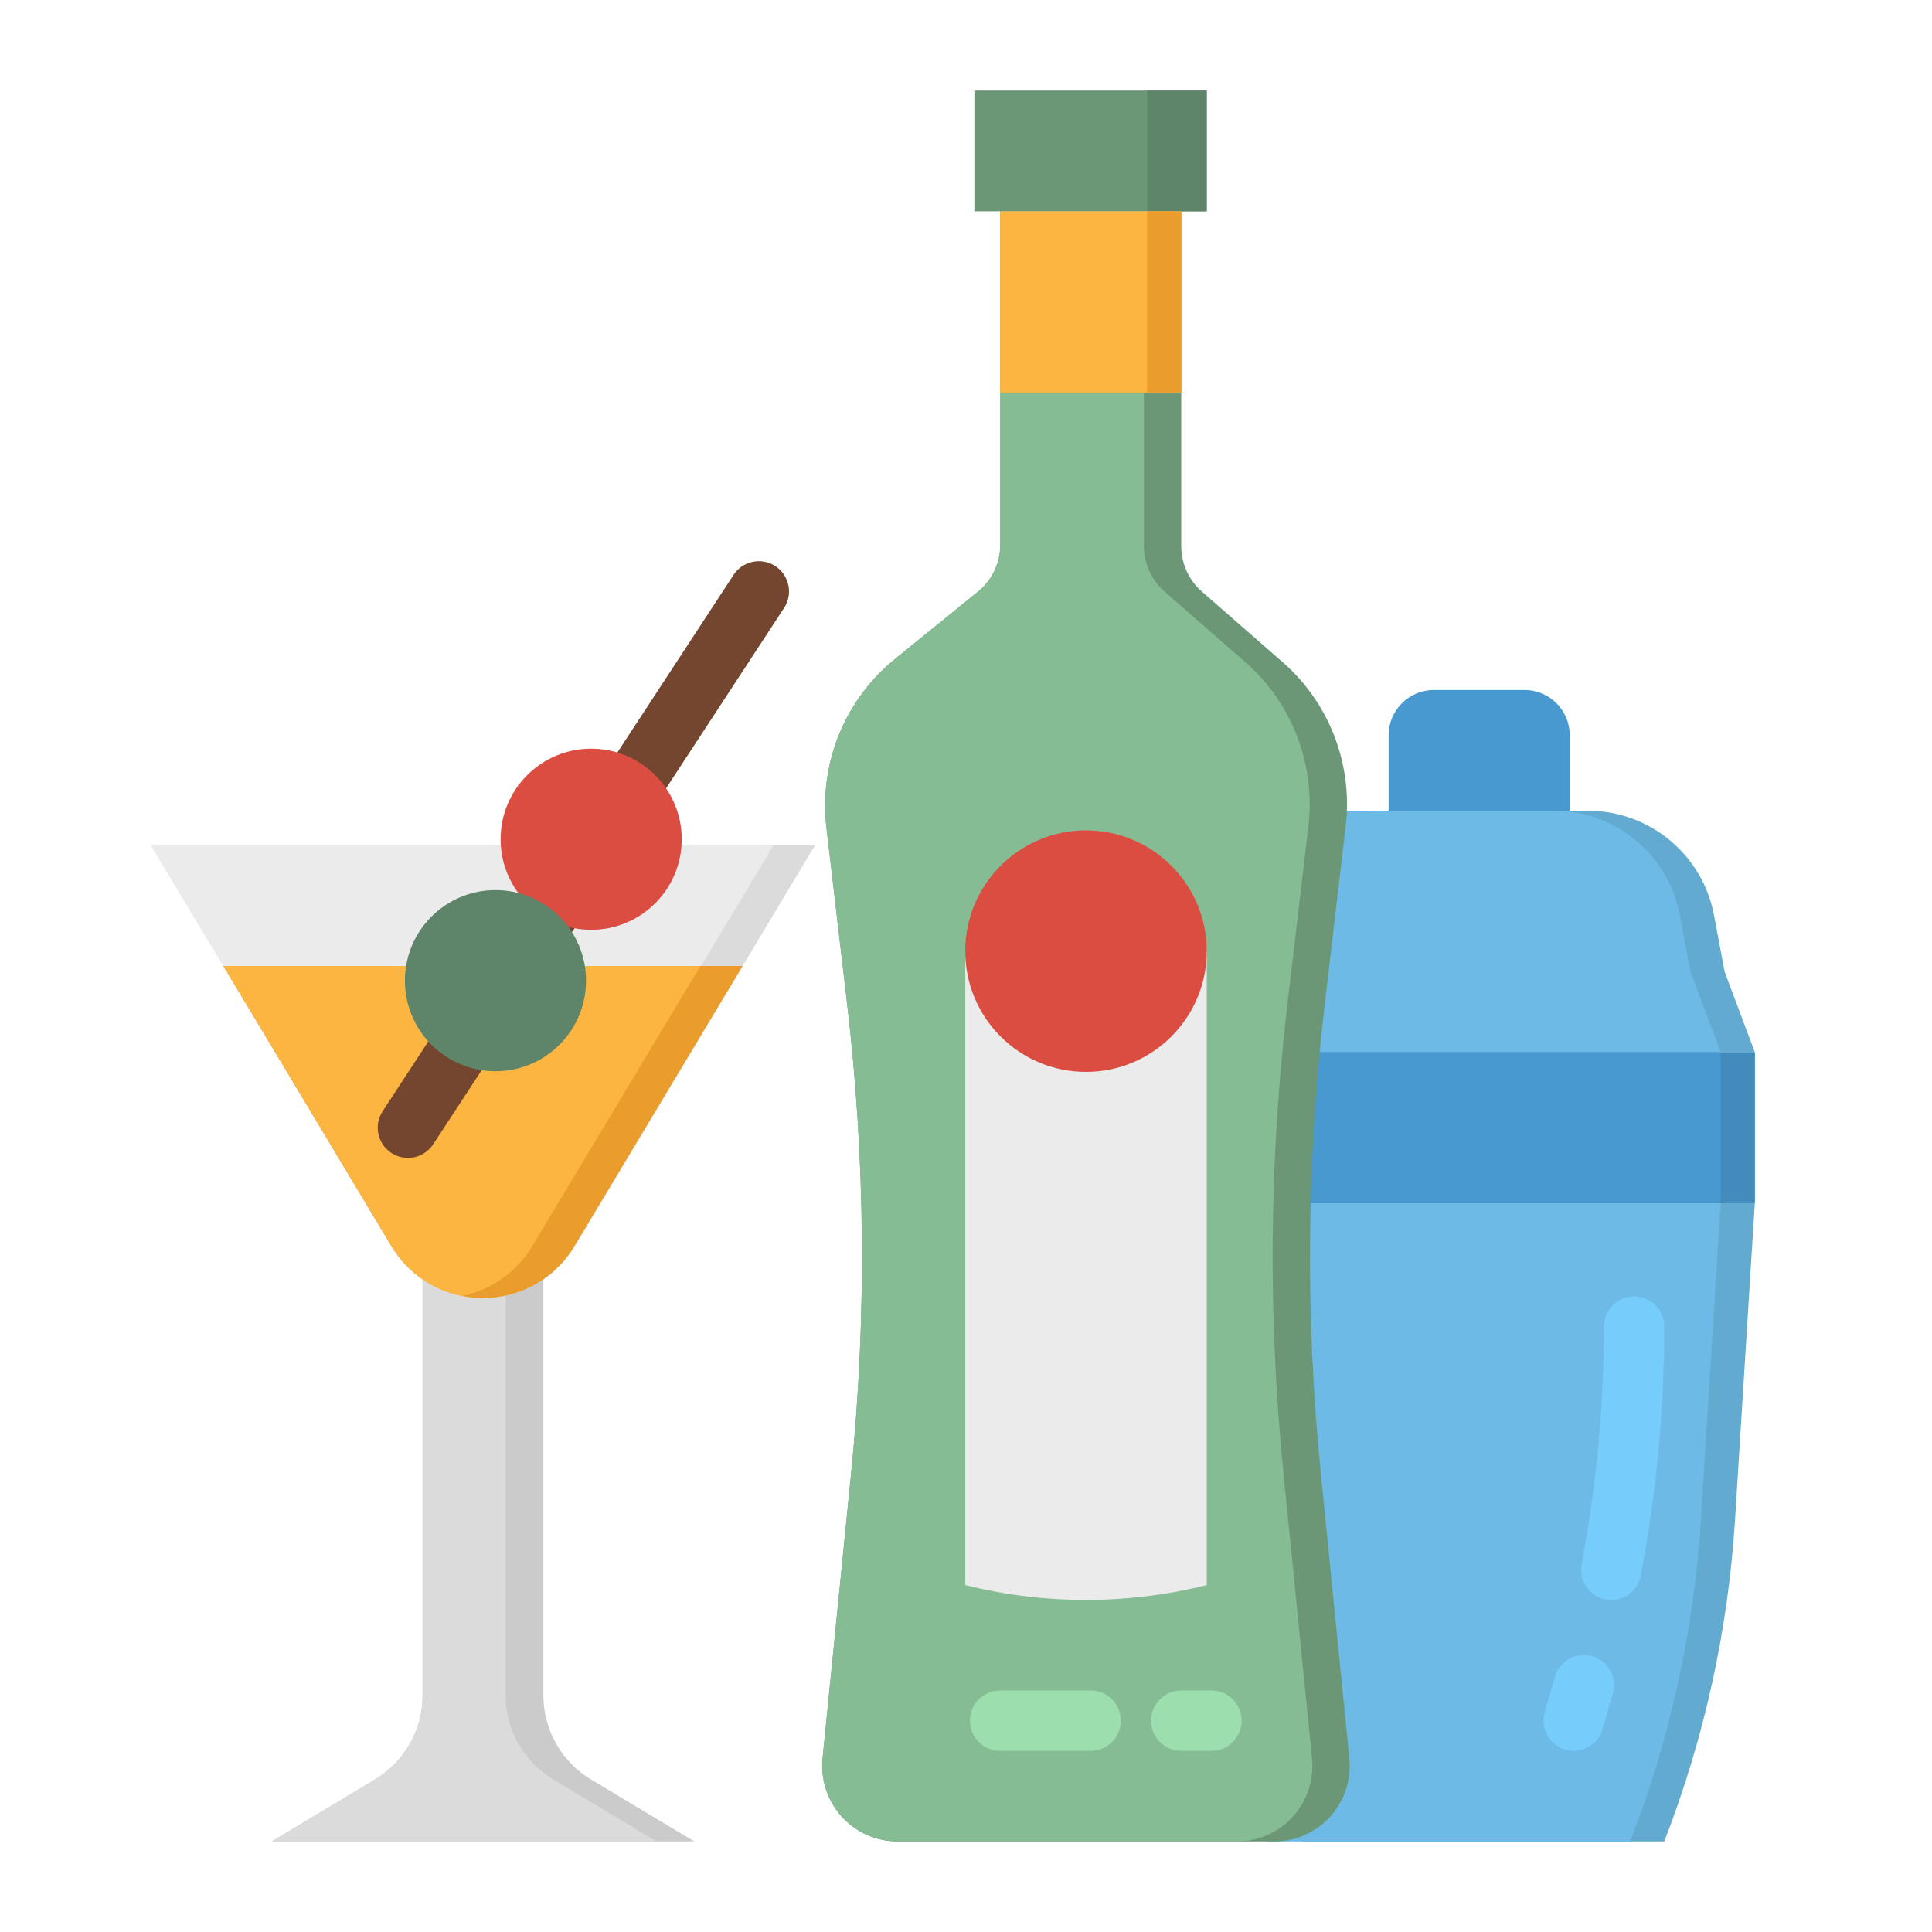
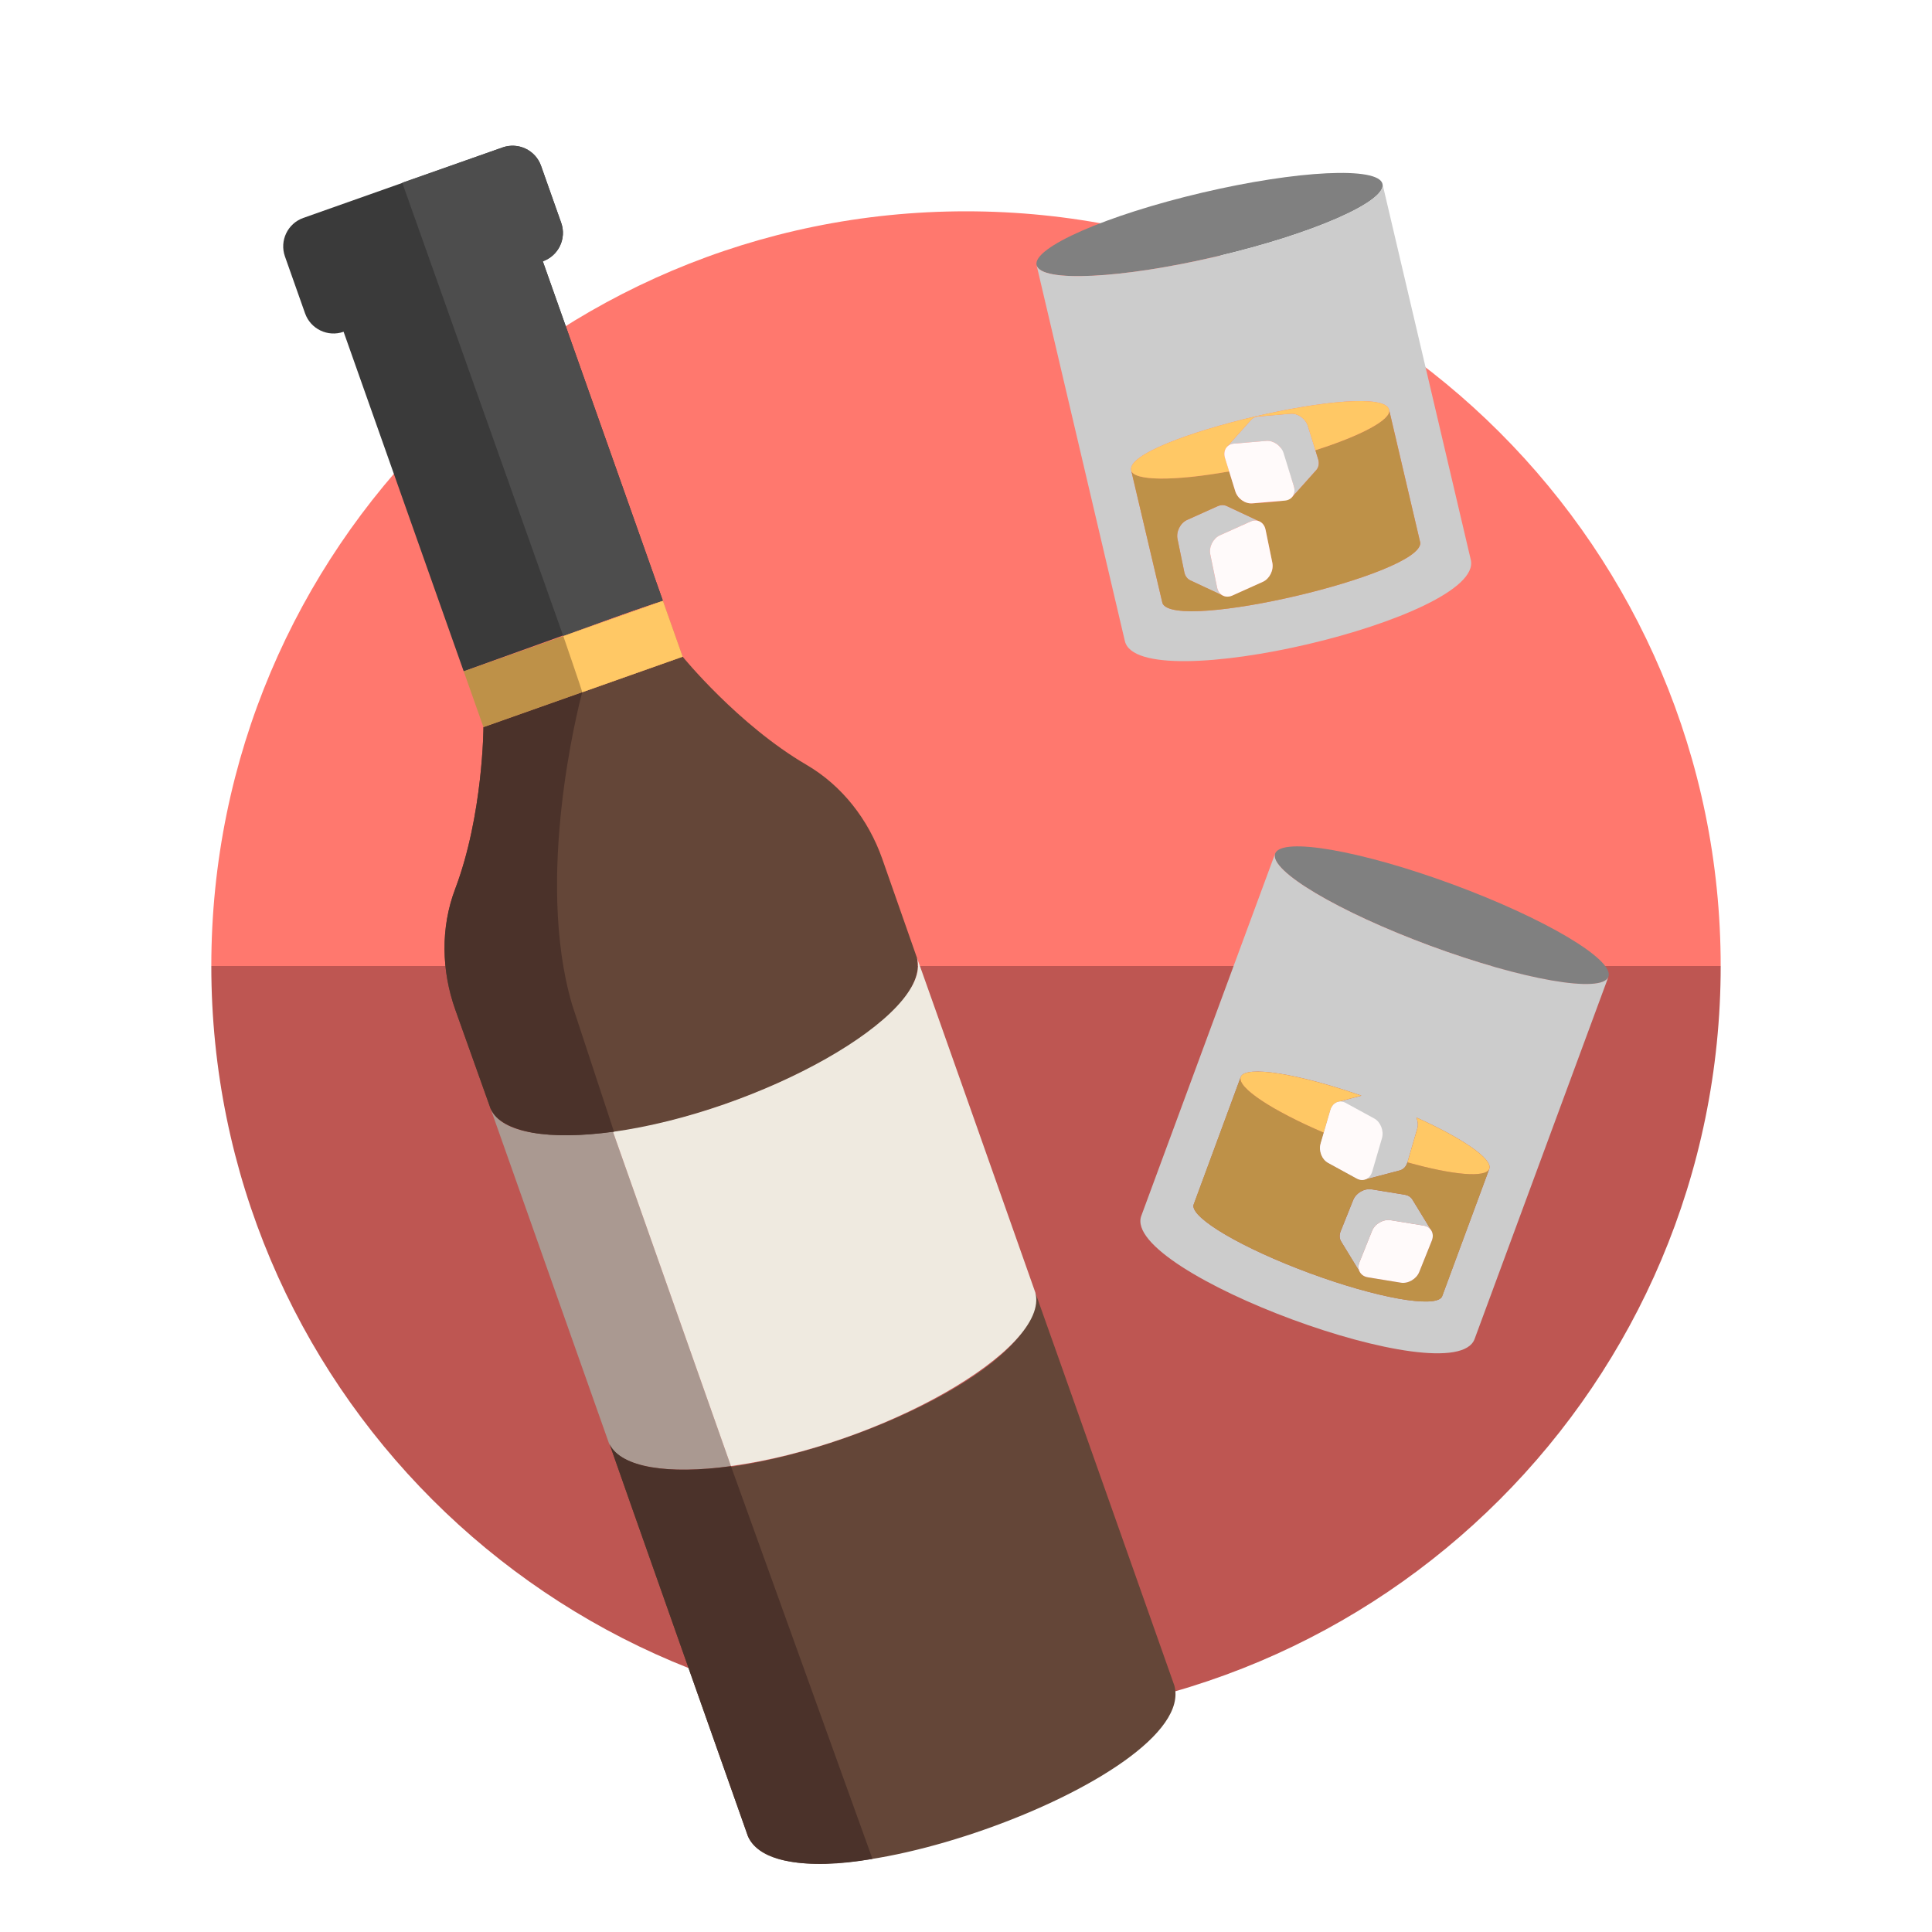
- <svg xmlns="http://www.w3.org/2000/svg" viewBox="0 0 512 512">
-   <g id="flat">
-     <path d="M441.044,488h-96a283.964,283.964,0,0,1-18.754-85.2l-5.246-83.941v-40h144v40L459.8,402.8A283.964,283.964,0,0,1,441.044,488Z" style="fill:#63aad1" />
-     <path d="M432,488H336a283.964,283.964,0,0,1-18.754-85.2L312,318.856v-40H456v40L450.754,402.8A283.964,283.964,0,0,1,432,488Z" style="fill:#6cbae5" />
-     <path d="M465.044,278.856h-144l8-21.333,2.8-14.933a34,34,0,0,1,33.418-27.734h55.565a34,34,0,0,1,33.417,27.734l2.8,14.933Z" style="fill:#63aad1" />
-     <path d="M456,278.856H312l8-21.333,2.8-14.933a34,34,0,0,1,33.417-27.734h55.566A34,34,0,0,1,445.2,242.59l2.8,14.933Z" style="fill:#6cbae5" />
-     <path d="M416,214.856H368v-20a12,12,0,0,1,12-12h24a12,12,0,0,1,12,12Z" style="fill:#4799cf" />
-     <rect x="321.044" y="278.856" width="144" height="40" style="fill:#418bbd" />
-     <rect x="312" y="278.856" width="144" height="40" style="fill:#4799cf" />
-     <path d="M417.048,464a8.007,8.007,0,0,1-7.7-10.2l2.69-9.415a8,8,0,0,1,15.385,4.4l-2.691,9.415A8,8,0,0,1,417.048,464Z" style="fill:#76ccfb" />
-     <path d="M427,424a8.086,8.086,0,0,1-1.5-.141,8,8,0,0,1-6.37-9.35,338.691,338.691,0,0,0,5.917-62.959,8,8,0,0,1,16,0,354.884,354.884,0,0,1-6.2,65.939A8,8,0,0,1,427,424Z" style="fill:#76ccfb" />
-     <path d="M184,488H72l27.38-16.43A25.985,25.985,0,0,0,112,449.28V328h32V449.28a25.985,25.985,0,0,0,12.62,22.29Z" style="fill:#cbcbcb" />
-     <path d="M174,488H72l27.38-16.43A25.985,25.985,0,0,0,112,449.28V328h22V449.28a25.985,25.985,0,0,0,12.62,22.29Z" style="fill:#dbdbdb" />
-     <path d="M216,224l-19.2,32-44.57,74.28A28.259,28.259,0,0,1,128,344a27.876,27.876,0,0,1-5.5-.54,28.285,28.285,0,0,1-18.73-13.18L59.2,256,40,224Z" style="fill:#dbdbdb" />
-     <path d="M205,224l-19.2,32-44.57,74.28a28.285,28.285,0,0,1-18.73,13.18,28.285,28.285,0,0,1-18.73-13.18L59.2,256,40,224Z" style="fill:#ebebeb" />
-     <path d="M337.7,488H237.89a20.007,20.007,0,0,1-19.9-21.99l7.6-75.91a573.827,573.827,0,0,0-1.09-124.08l-5.49-46.69a50.018,50.018,0,0,1,18.15-44.67l22-17.86a15.98,15.98,0,0,0,5.92-12.42V56h47.96v88.73a16,16,0,0,0,5.48,12.05l20.46,17.88a49.988,49.988,0,0,1,17.65,44.25l-5.54,47.11A573.827,573.827,0,0,0,350,390.1l7.6,75.91A20.007,20.007,0,0,1,337.7,488Z" style="fill:#6b9777" />
-     <path d="M327.8,488H237.89a20.007,20.007,0,0,1-19.9-21.99l7.6-75.91a573.827,573.827,0,0,0-1.09-124.08l-5.49-46.69a50.018,50.018,0,0,1,18.15-44.67l22-17.86a15.98,15.98,0,0,0,5.92-12.42V56h38.07v88.73a16,16,0,0,0,5.48,12.05l20.46,17.88a50.014,50.014,0,0,1,17.65,44.25l-5.55,47.11a573.826,573.826,0,0,0-1.08,124.08l7.59,75.91A20,20,0,0,1,327.8,488Z" style="fill:#85bc94" />
-     <rect x="258.214" y="24" width="61.581" height="32" style="fill:#6b9777" />
-     <rect x="304" y="24" width="15.795" height="32" style="fill:#5e8569" />
-     <path d="M319.8,420.061h0a131.952,131.952,0,0,1-64,0h0v-168h0a131.927,131.927,0,0,1,64,0h0Z" style="fill:#ebebeb" />
-     <circle cx="287.795" cy="252.061" r="32" style="fill:#dc4d41" />
-     <rect x="265.044" y="56" width="48" height="48" style="fill:#fbb540" />
-     <rect x="304" y="56" width="9.044" height="48" style="fill:#ea9d2d" />
-     <path d="M289.044,464h-24a8,8,0,0,1,0-16h24a8,8,0,0,1,0,16Z" style="fill:#9ddeaf" />
-     <path d="M321.044,464h-8a8,8,0,0,1,0-16h8a8,8,0,0,1,0,16Z" style="fill:#9ddeaf" />
-     <path d="M196.8,256l-44.57,74.28A28.259,28.259,0,0,1,128,344a27.423,27.423,0,0,1-5.6-.57,28.229,28.229,0,0,1-18.63-13.15L59.2,256Z" style="fill:#ea9d2d" />
-     <path d="M185.6,256l-44.57,74.28a28.229,28.229,0,0,1-18.63,13.15,28.229,28.229,0,0,1-18.63-13.15L59.2,256Z" style="fill:#fbb540" />
-     <path d="M108.1,306.857a8,8,0,0,1-6.687-12.38L194.35,152.433a8,8,0,1,1,13.388,8.759L114.806,303.236A7.992,7.992,0,0,1,108.1,306.857Z" style="fill:#744630" />
-     <circle cx="156.665" cy="222.406" r="24" style="fill:#dc4d41" />
-     <circle cx="131.306" cy="259.888" r="24" style="fill:#5e8569" />
+ <svg xmlns="http://www.w3.org/2000/svg" version="1.1" id="Uploaded to svgrepo.com" width="800px" height="800px" viewBox="0 0 64 64" xml:space="preserve">
+   <style type="text/css">
+ 	.fandom_een{fill:#FF786E;}
+ 	.fandom_twee{fill:#BE5652;}
+ 	.fandom_drie{fill:#BE9148;}
+ 	.fandom_vier{fill:#FFC865;}
+ 	.fandom_elf{fill:#4B322A;}
+ 	.fandom_twaalf{fill:#644638;}
+ 	.fandom_dertien{fill:#AA9991;}
+ 	.fandom_veertien{fill:#EFEAE0;}
+ 	.fandom_vijftien{fill:#3A3A3A;}
+ 	.fandom_zestien{fill:#4D4D4D;}
+ 	.fandom_achttien{fill:#808080;}
+ 	.fandom_negentien{fill:#CCCCCC;}
+ 	.fandom_twintig{fill:#FFFAFA;}
+ 	.st0{fill:#666666;}
+ 	.st1{fill:#6BC4D2;}
+ 	.st2{fill:#508D9B;}
+ 	.st3{fill:#018273;}
+ 	.st4{fill:#8579A3;}
+ 	.st5{fill:#685683;}
+ 	.st6{fill:#00B3AA;}
+ </style>
+   <g>
+     <g>
+       <path class="fandom_een" d="M32,7C18.193,7,7,18.193,7,32h50C57,18.193,45.807,7,32,7z" />
+       <path class="fandom_twee" d="M32,57c13.807,0,25-11.193,25-25H7C7,45.807,18.193,57,32,57z" />
+     </g>
+     <g>
+       <path class="fandom_vijftien" d="M17.981,8.656c0.521-0.184,0.794-0.755,0.609-1.276l-0.667-1.886    c-0.184-0.521-0.756-0.793-1.276-0.609l-6.599,2.334C9.527,7.403,9.255,7.975,9.439,8.495l0.667,1.886    c0.184,0.521,0.756,0.793,1.276,0.609l3.979,11.249c0,0,6.58-2.388,6.599-2.334L17.981,8.656z" />
+       <path class="fandom_achttien" d="M53.281,32.357c-0.207,0.561-2.847,0.103-5.896-1.024s-5.353-2.495-5.145-3.056    c0.207-0.561,2.847-0.103,5.896,1.024S53.488,31.795,53.281,32.357z M39.82,6.383c-3.164,0.743-5.619,1.818-5.482,2.4    c0.137,0.582,2.813,0.452,5.977-0.291c3.164-0.743,5.619-1.818,5.482-2.4C45.66,5.51,42.984,5.64,39.82,6.383z" />
+       <path class="fandom_zestien" d="M21.96,19.904L17.981,8.656c0.521-0.184,0.794-0.755,0.609-1.276l-0.667-1.886    c-0.184-0.521-0.756-0.793-1.276-0.609l-3.322,1.167l5.335,15.02C18.714,21.052,21.941,19.85,21.96,19.904z" />
+       <path class="fandom_twaalf" d="M16.254,36.732l-1.174-3.291c-0.457-1.291-0.488-2.71-0.003-3.99    c0.929-2.452,0.938-5.363,0.938-5.363l6.599-2.334c0,0,1.837,2.259,4.101,3.581c1.182,0.69,2.05,1.814,2.507,3.104l1.156,3.297    C31.028,34.835,18.154,39.644,16.254,36.732z M38.902,55.836c0,0-4.6-13.022-4.605-13.017c0.418,3.354-12.436,7.788-14.102,5.024    c-0.006,0.002,4.583,12.988,4.583,12.988C26.063,63.755,39.75,58.95,38.902,55.836z" />
+       <path class="fandom_dertien" d="M20.305,37.489c-2.113,0.291-3.698,0.045-4.051-0.757l3.918,11.077    c0.352,0.801,1.933,1.048,4.042,0.759L20.305,37.489z" />
+       <path class="fandom_veertien" d="M34.296,42.814c0,0-3.908-11.081-3.918-11.077c0.515,1.893-5.2,5.083-10.072,5.756l3.907,11.073    C29.158,47.889,34.806,44.689,34.296,42.814z" />
+       <path class="fandom_elf" d="M20.339,37.489c-2.113,0.291-3.732,0.045-4.085-0.757l-1.174-3.291    c-0.457-1.291-0.488-2.71-0.003-3.99c0.929-2.452,0.938-5.363,0.938-5.363l3.272-1.157c-0.135,0.497-1.572,6.135-0.337,10.343    L20.339,37.489z M24.214,48.568c-2.077,0.285-3.635,0.047-4.019-0.725c-0.006,0.002,4.583,12.988,4.583,12.988    c0.357,0.812,1.885,1.144,4.124,0.747L24.214,48.568z" />
+       <path class="fandom_negentien" d="M47.309,40.655c-0.042-0.027-0.091-0.046-0.146-0.055l-1.094-0.179    c-0.258-0.042-0.528,0.128-0.618,0.354l-0.416,1.037c-0.05,0.124-0.04,0.244,0.017,0.336l-0.625-1.022    c-0.056-0.092-0.066-0.212-0.017-0.336l0.416-1.037c0.093-0.231,0.365-0.395,0.618-0.354l1.094,0.179    c0.103,0.017,0.195,0.07,0.251,0.161l0.625,1.022C47.387,40.718,47.351,40.682,47.309,40.655z M43.315,14.081    c-0.082-0.22-0.33-0.395-0.556-0.376c-0.001,0-1.083,0.092-1.098,0.093c-0.093,0.012-0.165,0.052-0.215,0.108l-0.804,0.9    c0.055-0.061,0.134-0.102,0.233-0.11l1.076-0.091c0.19-0.016,0.377,0.1,0.48,0.235c0.001,0.001,0.377,1.1,0.429,1.266    c0.04,0.128,0.027,0.267-0.062,0.366l0.804-0.9c0.079-0.089,0.1-0.212,0.072-0.331C43.666,15.205,43.323,14.101,43.315,14.081z     M41.721,17.272l-1.085-0.508c-0.095-0.044-0.201-0.039-0.298,0.004l-1.011,0.455c-0.234,0.106-0.371,0.393-0.32,0.637    l0.225,1.095c0.027,0.131,0.101,0.225,0.199,0.271l1.085,0.508c-0.098-0.046-0.173-0.14-0.199-0.271l-0.225-1.095    c-0.049-0.238,0.082-0.529,0.32-0.637l1.011-0.455C41.527,17.23,41.636,17.232,41.721,17.272z M37.263,21.236L34.338,8.783    c0.137,0.582,2.813,0.452,5.977-0.291c3.164-0.743,5.619-1.818,5.482-2.4l2.925,12.453C49.175,20.476,37.716,23.165,37.263,21.236    z M47.049,17.982c0.001-0.005-1.027-4.388-1.032-4.407c-0.243-1.035-8.79,0.965-8.545,2.007c0.005,0.022,1.035,4.402,1.038,4.406    C38.938,20.945,47.092,19.03,47.049,17.982z M53.281,32.357l-4.433,11.999c-0.686,1.858-11.729-2.218-11.041-4.08l4.433-11.999    c-0.207,0.561,2.096,1.929,5.145,3.056C50.434,32.46,53.074,32.918,53.281,32.357z M49.335,38.718    c0.12-0.325-0.891-1.014-2.415-1.699c0.046,0.128,0.067,0.23,0.028,0.372c-0.002,0.007-0.324,1.11-0.325,1.114    c-0.001,0.003-0.002,0.007-0.003,0.01c-0.041,0.123-0.124,0.224-0.25,0.257c-0.103,0.027-1.263,0.334-1.161,0.304    c-0.082,0.023-0.174,0.014-0.262-0.034L44,38.524c-0.215-0.117-0.324-0.401-0.251-0.651l0.103-0.351l0,0l0.219-0.752    c0.043-0.148,0.145-0.247,0.266-0.274c-0.004,0.001,0.762-0.201,0.762-0.201c-2.1-0.734-3.852-1.013-3.997-0.62    c-0.008,0.021-1.566,4.242-1.566,4.247c-0.071,0.435,1.62,1.429,3.844,2.25c2.223,0.822,4.155,1.166,4.384,0.79    C47.767,42.959,49.324,38.75,49.335,38.718z" />
+       <path class="fandom_drie" d="M22.614,21.754l-6.599,2.334l-0.654-1.85l6.599-2.334L22.614,21.754z M49.333,38.723l-1.562,4.228    c-0.002,0.004-0.004,0.008-0.008,0.012c-0.229,0.377-2.16,0.032-4.384-0.79c-2.224-0.822-3.915-1.815-3.844-2.25    c0-0.005,0-0.01,0.002-0.014l1.562-4.228c0-0.001,0.001-0.002,0.001-0.002c-0.12,0.35,1.048,1.113,2.75,1.843l-0.103,0.351    c-0.073,0.25,0.037,0.533,0.251,0.651l0.948,0.518c0.088,0.048,0.18,0.058,0.262,0.034c-0.102,0.03,1.058-0.278,1.161-0.304    c0.126-0.033,0.209-0.134,0.25-0.257c0.001-0.003,0.002-0.007,0.003-0.01C48.108,38.919,49.212,39.028,49.333,38.723z     M47.413,40.76l-0.625-1.022c-0.057-0.092-0.149-0.144-0.251-0.161l-1.094-0.179c-0.248-0.04-0.523,0.118-0.618,0.354L44.41,40.79    c-0.05,0.124-0.04,0.244,0.017,0.336l0.625,1.022c-0.001-0.002-0.002-0.004-0.003-0.006c0.051,0.087,0.141,0.15,0.262,0.17    l1.094,0.179c0.24,0.039,0.516-0.119,0.611-0.355l0.416-1.037C47.529,40.852,47.352,40.661,47.413,40.76z M47.049,17.982    c0.042,1.049-8.111,2.963-8.539,2.006c-0.003-0.004-1.037-4.402-1.037-4.402c0.092,0.354,1.455,0.35,3.244,0.031l0.203,0.655    c0.077,0.248,0.325,0.424,0.569,0.404c0.249-0.021,1.169-0.038,1.314-0.208c-0.002,0.002-0.003,0.004-0.004,0.006l0.804-0.9    c0.086-0.096,0.101-0.227,0.066-0.352c-0.004-0.013-0.091-0.294-0.095-0.307c1.502-0.478,2.512-1.009,2.443-1.335    C46.018,13.579,47.05,17.977,47.049,17.982z M42.147,18.639l-0.225-1.095c-0.028-0.136-0.108-0.233-0.211-0.277    c0.003,0.001,0.007,0.003,0.01,0.004l-1.085-0.508c-0.096-0.045-0.203-0.038-0.298,0.004l-1.011,0.455    c-0.23,0.104-0.371,0.389-0.32,0.636l0.225,1.095c0.027,0.131,0.101,0.225,0.199,0.271l1.085,0.508    c-0.002-0.001-0.004-0.002-0.006-0.003c0.09,0.045,0.201,0.047,0.312-0.003l1.011-0.455    C42.055,19.173,42.198,18.889,42.147,18.639z" />
+       <path class="fandom_vier" d="M49.335,38.718c-0.114,0.31-1.222,0.203-2.712-0.214c0.001-0.004,0.323-1.107,0.325-1.114    c0.039-0.141,0.018-0.243-0.028-0.372C48.444,37.704,49.455,38.393,49.335,38.718z M44.07,36.77    c0.043-0.148,0.145-0.247,0.266-0.274c-0.004,0.001,0.762-0.201,0.762-0.201c-2.1-0.734-3.852-1.013-3.997-0.62    c-0.129,0.348,1.041,1.114,2.749,1.846L44.07,36.77z M46.017,13.575c-0.243-1.035-8.79,0.965-8.545,2.007    c0.084,0.357,1.45,0.355,3.245,0.034l-0.137-0.443c-0.046-0.147-0.016-0.285,0.07-0.375c-0.002,0.003-0.005,0.005-0.008,0.008    l0.804-0.9c0.06-0.068,0.142-0.102,0.233-0.11l1.076-0.091c0.238-0.021,0.494,0.169,0.569,0.404l0.25,0.805    C45.082,14.433,46.094,13.901,46.017,13.575z M19.287,22.931l3.327-1.177l-0.654-1.85l-3.3,1.167    C18.66,21.072,19.294,22.908,19.287,22.931z" />
+       <path class="fandom_twintig" d="M47.163,40.6c0.24,0.039,0.363,0.262,0.268,0.499l-0.416,1.037    c-0.095,0.236-0.371,0.394-0.61,0.355l-1.094-0.179c-0.247-0.04-0.371-0.264-0.276-0.5l0.416-1.037    c0.095-0.236,0.371-0.394,0.618-0.354L47.163,40.6z M44.58,36.536c-0.215-0.117-0.439-0.007-0.51,0.235l-0.322,1.103    c-0.073,0.25,0.037,0.533,0.251,0.651l0.948,0.518c0.208,0.113,0.437,0.015,0.51-0.235l0.322-1.103    c0.07-0.241-0.044-0.537-0.251-0.651L44.58,36.536z M40.875,14.696c-0.244,0.021-0.37,0.237-0.296,0.477l0.34,1.097    c0.077,0.248,0.325,0.425,0.569,0.404l1.076-0.091c0.236-0.02,0.373-0.229,0.296-0.477l-0.34-1.097    c-0.075-0.24-0.333-0.424-0.569-0.404L40.875,14.696z M40.413,17.731c-0.229,0.103-0.372,0.387-0.32,0.637l0.225,1.095    c0.051,0.249,0.277,0.368,0.506,0.265l1.011-0.455c0.221-0.1,0.364-0.384,0.313-0.633l-0.225-1.095    c-0.051-0.25-0.277-0.368-0.498-0.268L40.413,17.731z" />
+     </g>
  </g>
</svg>
